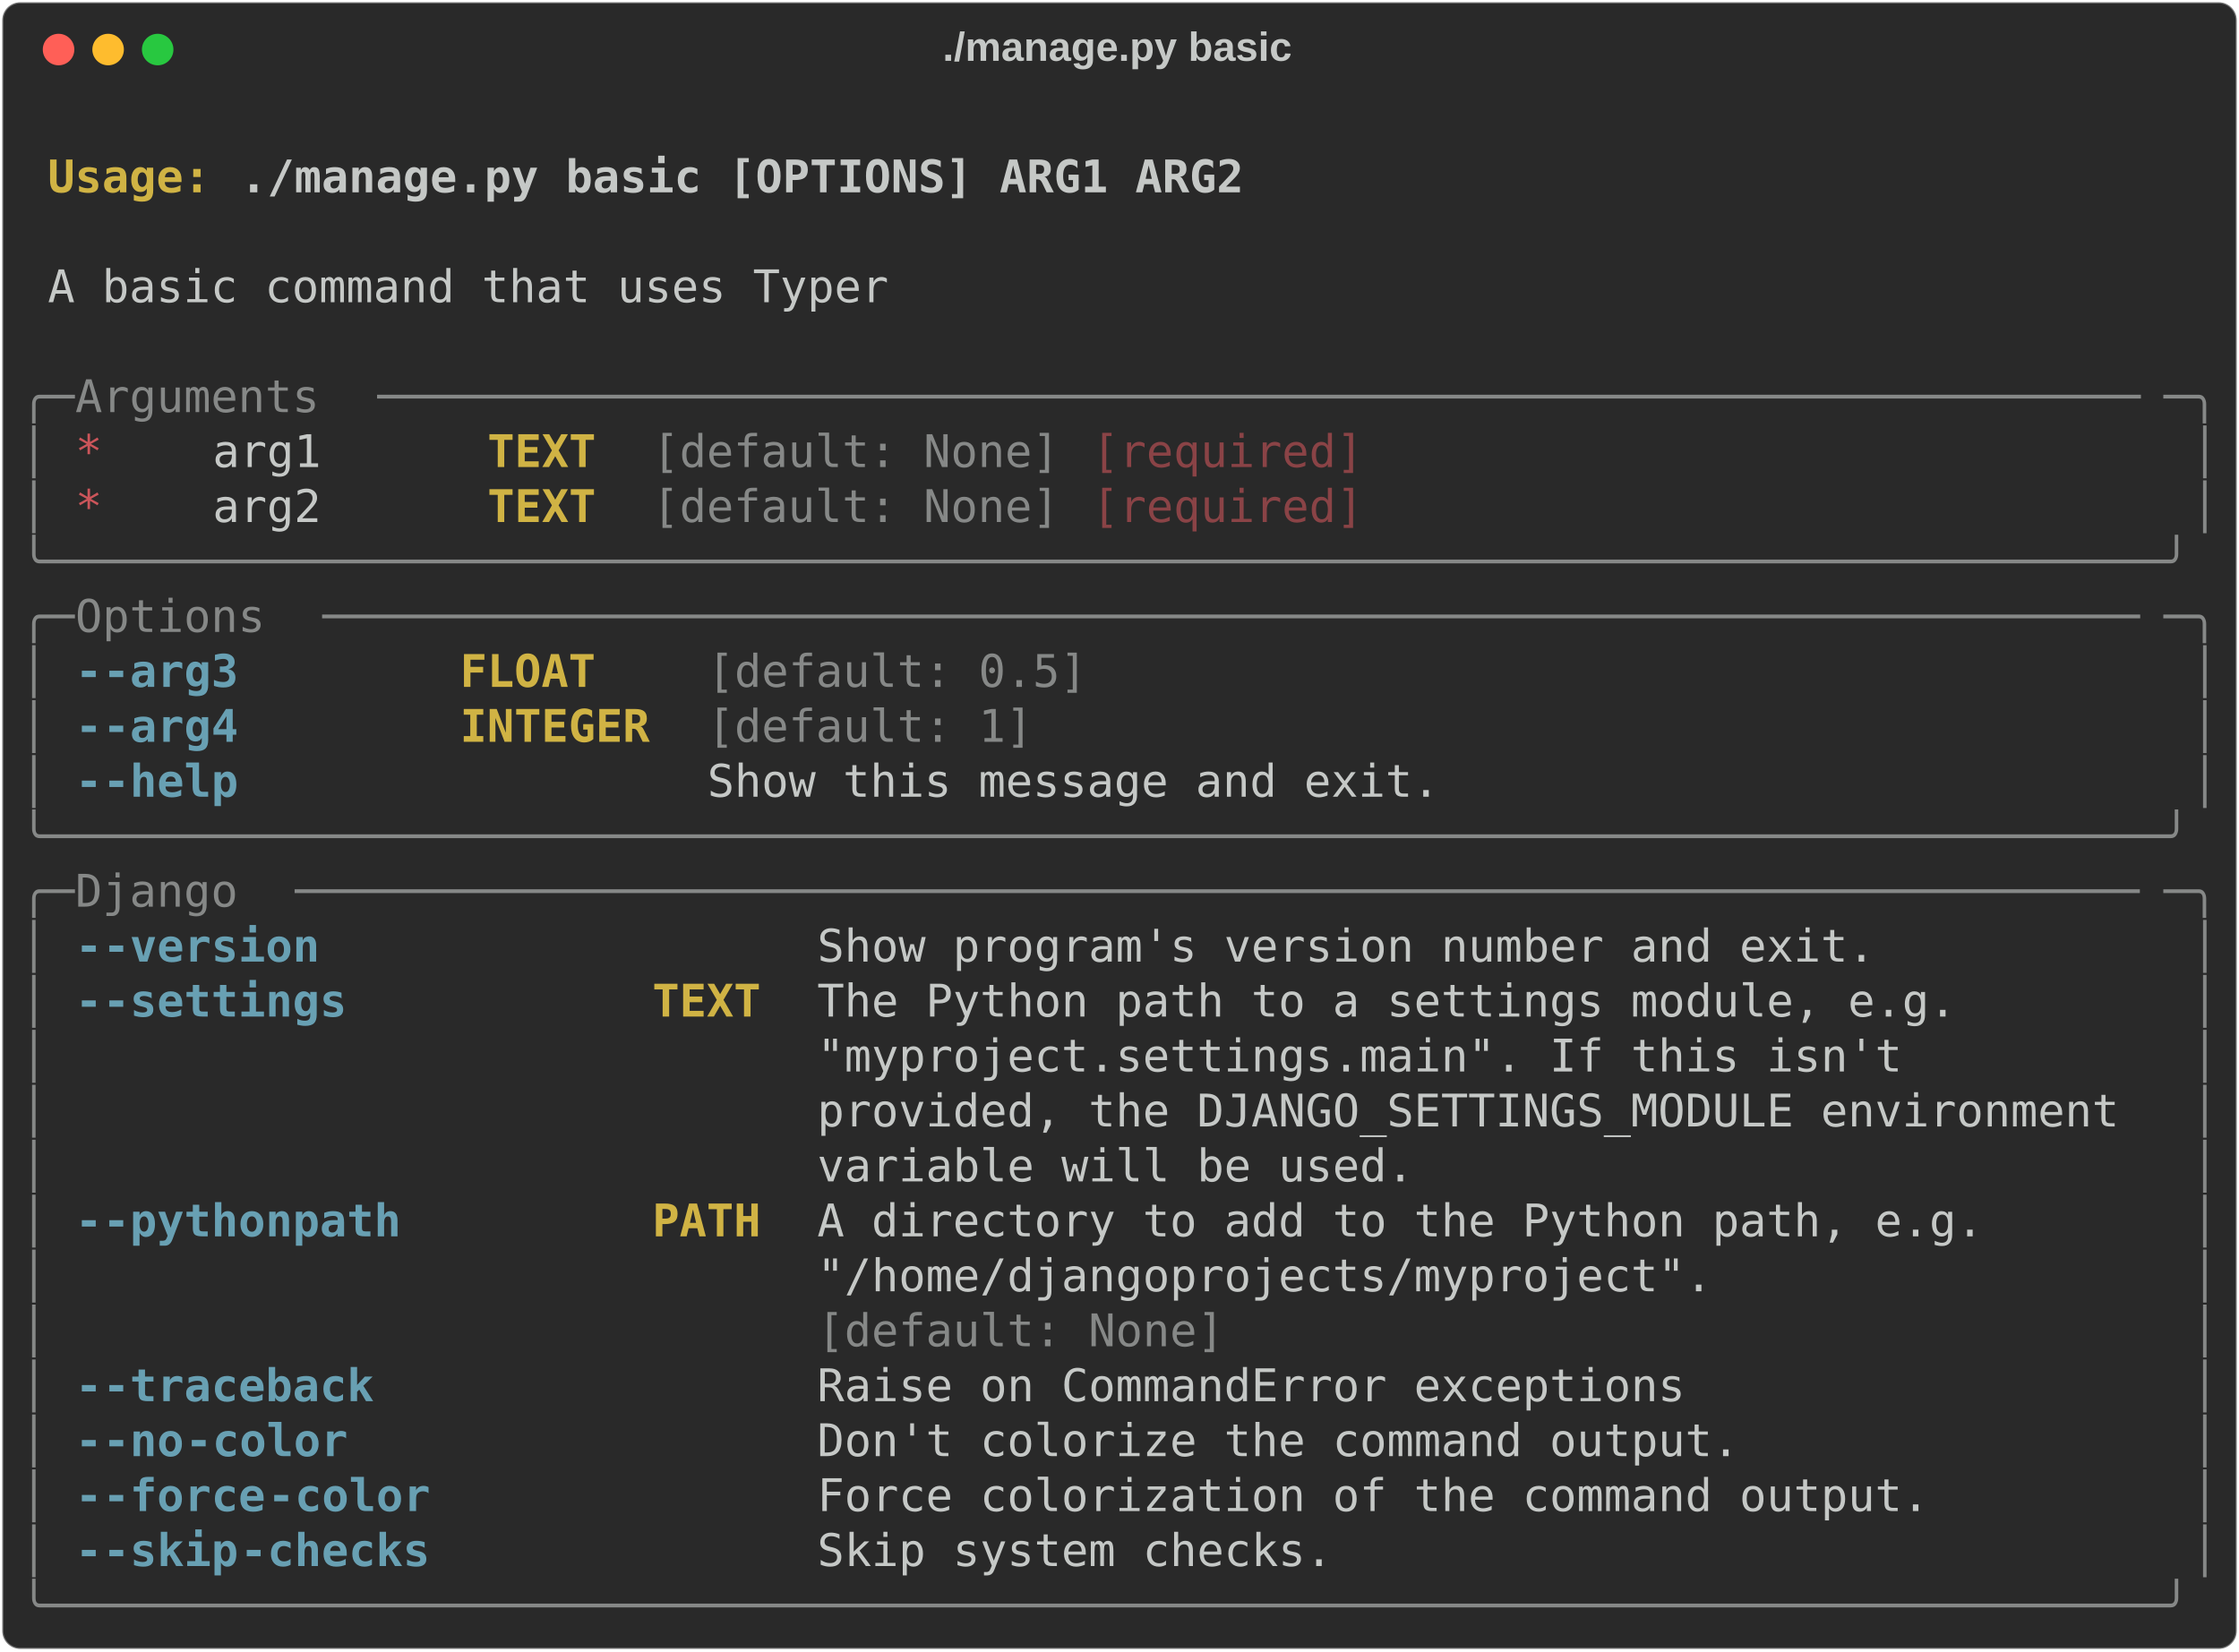
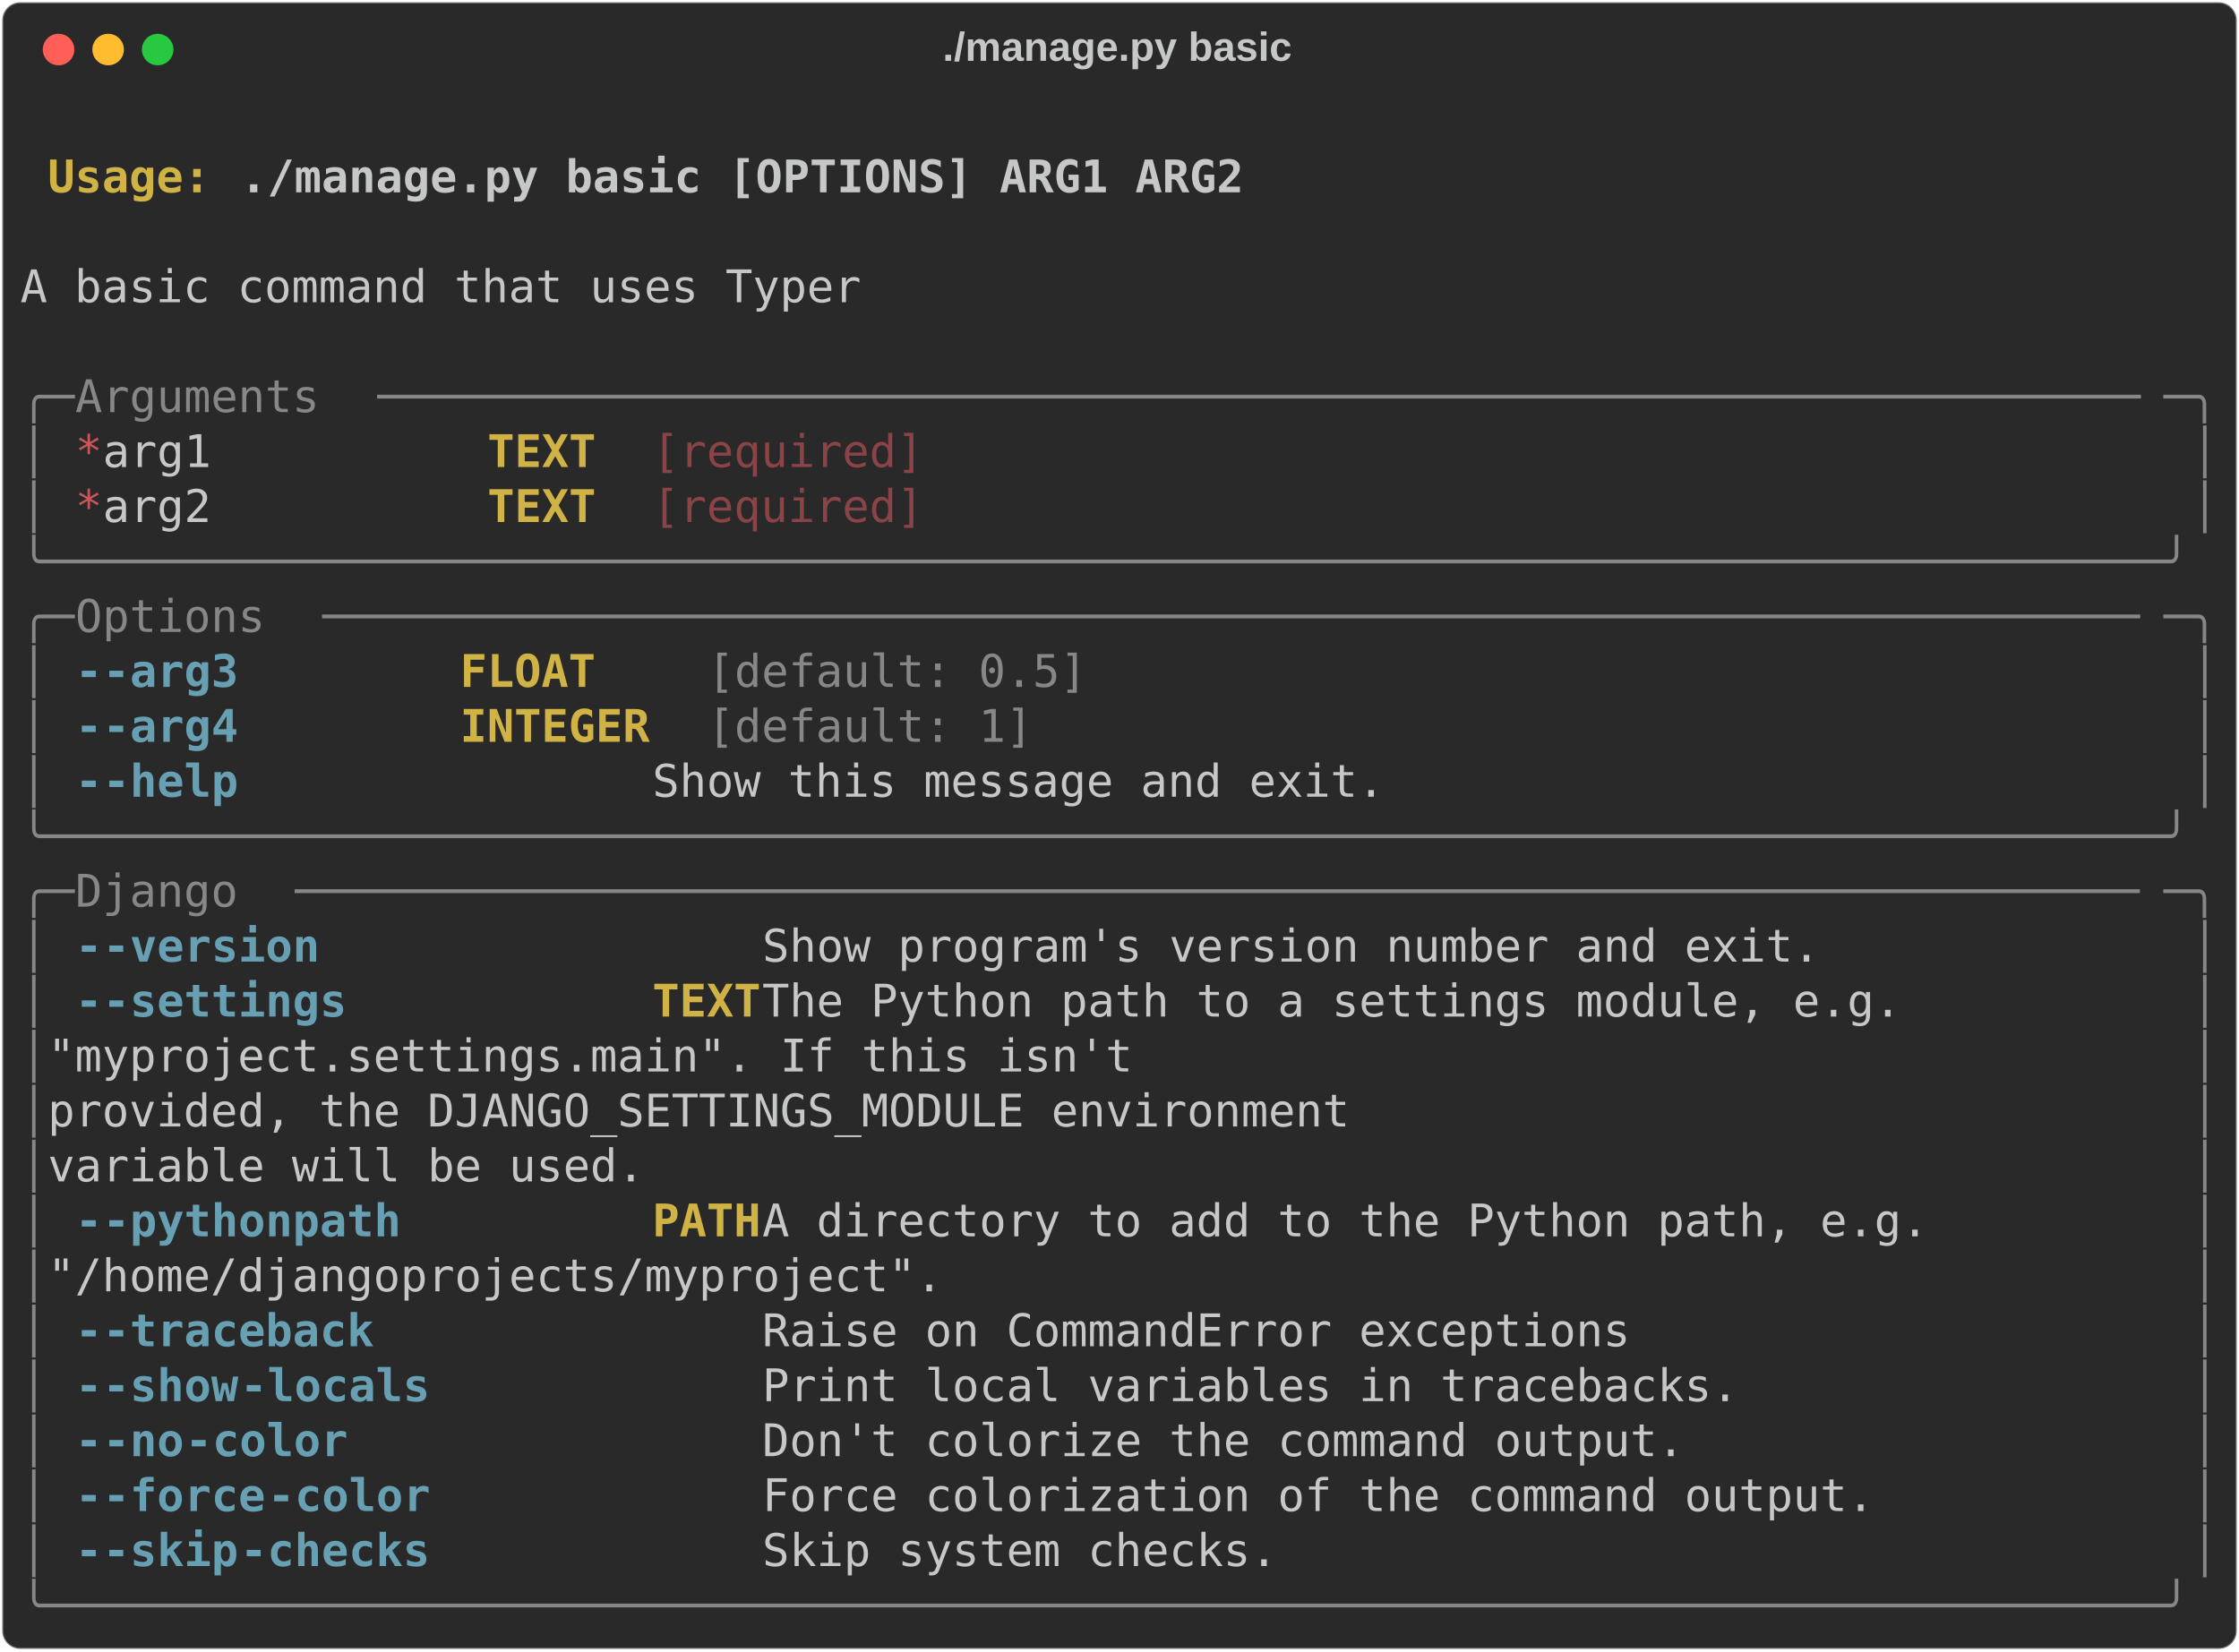
<svg xmlns="http://www.w3.org/2000/svg" class="rich-terminal" viewBox="0 0 994 733.2">
  <style>

    @font-face {
        font-family: "Fira Code";
        src: local("FiraCode-Regular"),
                url("https://cdnjs.cloudflare.com/ajax/libs/firacode/6.2.0/woff2/FiraCode-Regular.woff2") format("woff2"),
                url("https://cdnjs.cloudflare.com/ajax/libs/firacode/6.2.0/woff/FiraCode-Regular.woff") format("woff");
        font-style: normal;
        font-weight: 400;
    }
    @font-face {
        font-family: "Fira Code";
        src: local("FiraCode-Bold"),
                url("https://cdnjs.cloudflare.com/ajax/libs/firacode/6.2.0/woff2/FiraCode-Bold.woff2") format("woff2"),
                url("https://cdnjs.cloudflare.com/ajax/libs/firacode/6.2.0/woff/FiraCode-Bold.woff") format("woff");
        font-style: bold;
        font-weight: 700;
    }

-     .terminal-3650248895-matrix {
+     .terminal-1989452875-matrix {
        font-family: Fira Code, monospace;
        font-size: 20px;
        line-height: 24.4px;
        font-variant-east-asian: full-width;
    }

-     .terminal-3650248895-title {
+     .terminal-1989452875-title {
        font-size: 18px;
        font-weight: bold;
        font-family: arial;
    }

-     .terminal-3650248895-r1 { fill: #c5c8c6;font-weight: bold }
- .terminal-3650248895-r2 { fill: #c5c8c6 }
- .terminal-3650248895-r3 { fill: #d0b344;font-weight: bold }
- .terminal-3650248895-r4 { fill: #868887 }
- .terminal-3650248895-r5 { fill: #cc555a }
- .terminal-3650248895-r6 { fill: #8a4346 }
- .terminal-3650248895-r7 { fill: #68a0b3;font-weight: bold }
+     .terminal-1989452875-r1 { fill: #c5c8c6;font-weight: bold }
+ .terminal-1989452875-r2 { fill: #c5c8c6 }
+ .terminal-1989452875-r3 { fill: #d0b344;font-weight: bold }
+ .terminal-1989452875-r4 { fill: #868887 }
+ .terminal-1989452875-r5 { fill: #cc555a }
+ .terminal-1989452875-r6 { fill: #8a4346 }
+ .terminal-1989452875-r7 { fill: #68a0b3;font-weight: bold }
    </style>
  <defs>
-     <clipPath id="terminal-3650248895-clip-terminal">
+     <clipPath id="terminal-1989452875-clip-terminal">
      <rect x="0" y="0" width="975.0" height="682.2" />
    </clipPath>
-     <clipPath id="terminal-3650248895-line-0">
+     <clipPath id="terminal-1989452875-line-0">
      <rect x="0" y="1.5" width="976" height="24.65" />
    </clipPath>
-     <clipPath id="terminal-3650248895-line-1">
+     <clipPath id="terminal-1989452875-line-1">
      <rect x="0" y="25.9" width="976" height="24.65" />
    </clipPath>
-     <clipPath id="terminal-3650248895-line-2">
+     <clipPath id="terminal-1989452875-line-2">
      <rect x="0" y="50.3" width="976" height="24.65" />
    </clipPath>
-     <clipPath id="terminal-3650248895-line-3">
+     <clipPath id="terminal-1989452875-line-3">
      <rect x="0" y="74.7" width="976" height="24.65" />
    </clipPath>
-     <clipPath id="terminal-3650248895-line-4">
+     <clipPath id="terminal-1989452875-line-4">
      <rect x="0" y="99.1" width="976" height="24.65" />
    </clipPath>
-     <clipPath id="terminal-3650248895-line-5">
+     <clipPath id="terminal-1989452875-line-5">
      <rect x="0" y="123.5" width="976" height="24.65" />
    </clipPath>
-     <clipPath id="terminal-3650248895-line-6">
+     <clipPath id="terminal-1989452875-line-6">
      <rect x="0" y="147.9" width="976" height="24.65" />
    </clipPath>
-     <clipPath id="terminal-3650248895-line-7">
+     <clipPath id="terminal-1989452875-line-7">
      <rect x="0" y="172.3" width="976" height="24.65" />
    </clipPath>
-     <clipPath id="terminal-3650248895-line-8">
+     <clipPath id="terminal-1989452875-line-8">
      <rect x="0" y="196.7" width="976" height="24.65" />
    </clipPath>
-     <clipPath id="terminal-3650248895-line-9">
+     <clipPath id="terminal-1989452875-line-9">
      <rect x="0" y="221.1" width="976" height="24.65" />
    </clipPath>
-     <clipPath id="terminal-3650248895-line-10">
+     <clipPath id="terminal-1989452875-line-10">
      <rect x="0" y="245.5" width="976" height="24.65" />
    </clipPath>
-     <clipPath id="terminal-3650248895-line-11">
+     <clipPath id="terminal-1989452875-line-11">
      <rect x="0" y="269.9" width="976" height="24.65" />
    </clipPath>
-     <clipPath id="terminal-3650248895-line-12">
+     <clipPath id="terminal-1989452875-line-12">
      <rect x="0" y="294.3" width="976" height="24.65" />
    </clipPath>
-     <clipPath id="terminal-3650248895-line-13">
+     <clipPath id="terminal-1989452875-line-13">
      <rect x="0" y="318.7" width="976" height="24.65" />
    </clipPath>
-     <clipPath id="terminal-3650248895-line-14">
+     <clipPath id="terminal-1989452875-line-14">
      <rect x="0" y="343.1" width="976" height="24.65" />
    </clipPath>
-     <clipPath id="terminal-3650248895-line-15">
+     <clipPath id="terminal-1989452875-line-15">
      <rect x="0" y="367.5" width="976" height="24.65" />
    </clipPath>
-     <clipPath id="terminal-3650248895-line-16">
+     <clipPath id="terminal-1989452875-line-16">
      <rect x="0" y="391.9" width="976" height="24.65" />
    </clipPath>
-     <clipPath id="terminal-3650248895-line-17">
+     <clipPath id="terminal-1989452875-line-17">
      <rect x="0" y="416.3" width="976" height="24.65" />
    </clipPath>
-     <clipPath id="terminal-3650248895-line-18">
+     <clipPath id="terminal-1989452875-line-18">
      <rect x="0" y="440.7" width="976" height="24.65" />
    </clipPath>
-     <clipPath id="terminal-3650248895-line-19">
+     <clipPath id="terminal-1989452875-line-19">
      <rect x="0" y="465.1" width="976" height="24.65" />
    </clipPath>
-     <clipPath id="terminal-3650248895-line-20">
+     <clipPath id="terminal-1989452875-line-20">
      <rect x="0" y="489.5" width="976" height="24.65" />
    </clipPath>
-     <clipPath id="terminal-3650248895-line-21">
+     <clipPath id="terminal-1989452875-line-21">
      <rect x="0" y="513.9" width="976" height="24.65" />
    </clipPath>
-     <clipPath id="terminal-3650248895-line-22">
+     <clipPath id="terminal-1989452875-line-22">
      <rect x="0" y="538.3" width="976" height="24.65" />
    </clipPath>
-     <clipPath id="terminal-3650248895-line-23">
+     <clipPath id="terminal-1989452875-line-23">
      <rect x="0" y="562.7" width="976" height="24.65" />
    </clipPath>
-     <clipPath id="terminal-3650248895-line-24">
+     <clipPath id="terminal-1989452875-line-24">
      <rect x="0" y="587.1" width="976" height="24.65" />
    </clipPath>
-     <clipPath id="terminal-3650248895-line-25">
+     <clipPath id="terminal-1989452875-line-25">
      <rect x="0" y="611.5" width="976" height="24.65" />
    </clipPath>
-     <clipPath id="terminal-3650248895-line-26">
+     <clipPath id="terminal-1989452875-line-26">
      <rect x="0" y="635.9" width="976" height="24.65" />
    </clipPath>
  </defs>
  <rect fill="#292929" stroke="rgba(255,255,255,0.35)" stroke-width="1" x="1" y="1" width="992" height="731.2" rx="8" />
-   <text class="terminal-3650248895-title" fill="#c5c8c6" text-anchor="middle" x="496" y="27">./manage.py basic</text>
+   <text class="terminal-1989452875-title" fill="#c5c8c6" text-anchor="middle" x="496" y="27">./manage.py basic</text>
  <g transform="translate(26,22)">
    <circle cx="0" cy="0" r="7" fill="#ff5f57" />
    <circle cx="22" cy="0" r="7" fill="#febc2e" />
    <circle cx="44" cy="0" r="7" fill="#28c840" />
  </g>
-   <g transform="translate(9, 41)" clip-path="url(#terminal-3650248895-clip-terminal)">
-     <g class="terminal-3650248895-matrix">
-       <text class="terminal-3650248895-r2" x="976" y="20" textLength="12.2" clip-path="url(#terminal-3650248895-line-0)">
- </text>
-       <text class="terminal-3650248895-r3" x="12.2" y="44.4" textLength="85.4" clip-path="url(#terminal-3650248895-line-1)">Usage: </text>
-       <text class="terminal-3650248895-r1" x="97.6" y="44.4" textLength="451.4" clip-path="url(#terminal-3650248895-line-1)">./manage.py basic [OPTIONS] ARG1 ARG2</text>
-       <text class="terminal-3650248895-r2" x="976" y="44.4" textLength="12.2" clip-path="url(#terminal-3650248895-line-1)">
- </text>
-       <text class="terminal-3650248895-r2" x="976" y="68.8" textLength="12.2" clip-path="url(#terminal-3650248895-line-2)">
- </text>
-       <text class="terminal-3650248895-r2" x="12.2" y="93.2" textLength="378.2" clip-path="url(#terminal-3650248895-line-3)">A basic command that uses Typer</text>
-       <text class="terminal-3650248895-r2" x="976" y="93.2" textLength="12.2" clip-path="url(#terminal-3650248895-line-3)">
- </text>
-       <text class="terminal-3650248895-r2" x="976" y="117.6" textLength="12.2" clip-path="url(#terminal-3650248895-line-4)">
- </text>
-       <text class="terminal-3650248895-r4" x="0" y="142" textLength="24.4" clip-path="url(#terminal-3650248895-line-5)">╭─</text>
-       <text class="terminal-3650248895-r4" x="24.4" y="142" textLength="134.2" clip-path="url(#terminal-3650248895-line-5)"> Arguments </text>
-       <text class="terminal-3650248895-r4" x="158.6" y="142" textLength="793" clip-path="url(#terminal-3650248895-line-5)">─────────────────────────────────────────────────────────────────</text>
-       <text class="terminal-3650248895-r4" x="951.6" y="142" textLength="24.4" clip-path="url(#terminal-3650248895-line-5)">─╮</text>
-       <text class="terminal-3650248895-r2" x="976" y="142" textLength="12.2" clip-path="url(#terminal-3650248895-line-5)">
- </text>
-       <text class="terminal-3650248895-r4" x="0" y="166.4" textLength="12.2" clip-path="url(#terminal-3650248895-line-6)">│</text>
-       <text class="terminal-3650248895-r5" x="24.4" y="166.4" textLength="12.2" clip-path="url(#terminal-3650248895-line-6)">*</text>
-       <text class="terminal-3650248895-r2" x="85.4" y="166.4" textLength="48.8" clip-path="url(#terminal-3650248895-line-6)">arg1</text>
-       <text class="terminal-3650248895-r3" x="207.4" y="166.4" textLength="48.8" clip-path="url(#terminal-3650248895-line-6)">TEXT</text>
-       <text class="terminal-3650248895-r4" x="280.6" y="166.4" textLength="183" clip-path="url(#terminal-3650248895-line-6)">[default: None]</text>
-       <text class="terminal-3650248895-r6" x="475.8" y="166.4" textLength="122" clip-path="url(#terminal-3650248895-line-6)">[required]</text>
-       <text class="terminal-3650248895-r4" x="963.8" y="166.4" textLength="12.2" clip-path="url(#terminal-3650248895-line-6)">│</text>
-       <text class="terminal-3650248895-r2" x="976" y="166.4" textLength="12.2" clip-path="url(#terminal-3650248895-line-6)">
- </text>
-       <text class="terminal-3650248895-r4" x="0" y="190.8" textLength="12.2" clip-path="url(#terminal-3650248895-line-7)">│</text>
-       <text class="terminal-3650248895-r5" x="24.4" y="190.8" textLength="12.2" clip-path="url(#terminal-3650248895-line-7)">*</text>
-       <text class="terminal-3650248895-r2" x="85.4" y="190.8" textLength="48.8" clip-path="url(#terminal-3650248895-line-7)">arg2</text>
-       <text class="terminal-3650248895-r3" x="207.4" y="190.8" textLength="48.8" clip-path="url(#terminal-3650248895-line-7)">TEXT</text>
-       <text class="terminal-3650248895-r4" x="280.6" y="190.8" textLength="183" clip-path="url(#terminal-3650248895-line-7)">[default: None]</text>
-       <text class="terminal-3650248895-r6" x="475.8" y="190.8" textLength="122" clip-path="url(#terminal-3650248895-line-7)">[required]</text>
-       <text class="terminal-3650248895-r4" x="963.8" y="190.8" textLength="12.2" clip-path="url(#terminal-3650248895-line-7)">│</text>
-       <text class="terminal-3650248895-r2" x="976" y="190.8" textLength="12.2" clip-path="url(#terminal-3650248895-line-7)">
- </text>
-       <text class="terminal-3650248895-r4" x="0" y="215.2" textLength="976" clip-path="url(#terminal-3650248895-line-8)">╰──────────────────────────────────────────────────────────────────────────────╯</text>
-       <text class="terminal-3650248895-r2" x="976" y="215.2" textLength="12.2" clip-path="url(#terminal-3650248895-line-8)">
- </text>
-       <text class="terminal-3650248895-r4" x="0" y="239.6" textLength="24.4" clip-path="url(#terminal-3650248895-line-9)">╭─</text>
-       <text class="terminal-3650248895-r4" x="24.4" y="239.6" textLength="109.8" clip-path="url(#terminal-3650248895-line-9)"> Options </text>
-       <text class="terminal-3650248895-r4" x="134.2" y="239.6" textLength="817.4" clip-path="url(#terminal-3650248895-line-9)">───────────────────────────────────────────────────────────────────</text>
-       <text class="terminal-3650248895-r4" x="951.6" y="239.6" textLength="24.4" clip-path="url(#terminal-3650248895-line-9)">─╮</text>
-       <text class="terminal-3650248895-r2" x="976" y="239.6" textLength="12.2" clip-path="url(#terminal-3650248895-line-9)">
- </text>
-       <text class="terminal-3650248895-r4" x="0" y="264" textLength="12.2" clip-path="url(#terminal-3650248895-line-10)">│</text>
-       <text class="terminal-3650248895-r7" x="24.4" y="264" textLength="12.2" clip-path="url(#terminal-3650248895-line-10)">-</text>
-       <text class="terminal-3650248895-r7" x="36.6" y="264" textLength="61" clip-path="url(#terminal-3650248895-line-10)">-arg3</text>
-       <text class="terminal-3650248895-r3" x="195.2" y="264" textLength="85.4" clip-path="url(#terminal-3650248895-line-10)">FLOAT  </text>
-       <text class="terminal-3650248895-r4" x="305" y="264" textLength="170.8" clip-path="url(#terminal-3650248895-line-10)">[default: 0.5]</text>
-       <text class="terminal-3650248895-r4" x="963.8" y="264" textLength="12.2" clip-path="url(#terminal-3650248895-line-10)">│</text>
-       <text class="terminal-3650248895-r2" x="976" y="264" textLength="12.2" clip-path="url(#terminal-3650248895-line-10)">
- </text>
-       <text class="terminal-3650248895-r4" x="0" y="288.4" textLength="12.2" clip-path="url(#terminal-3650248895-line-11)">│</text>
-       <text class="terminal-3650248895-r7" x="24.4" y="288.4" textLength="12.2" clip-path="url(#terminal-3650248895-line-11)">-</text>
-       <text class="terminal-3650248895-r7" x="36.6" y="288.4" textLength="61" clip-path="url(#terminal-3650248895-line-11)">-arg4</text>
-       <text class="terminal-3650248895-r3" x="195.2" y="288.4" textLength="85.4" clip-path="url(#terminal-3650248895-line-11)">INTEGER</text>
-       <text class="terminal-3650248895-r4" x="305" y="288.4" textLength="146.4" clip-path="url(#terminal-3650248895-line-11)">[default: 1]</text>
-       <text class="terminal-3650248895-r4" x="963.8" y="288.4" textLength="12.2" clip-path="url(#terminal-3650248895-line-11)">│</text>
-       <text class="terminal-3650248895-r2" x="976" y="288.4" textLength="12.2" clip-path="url(#terminal-3650248895-line-11)">
- </text>
-       <text class="terminal-3650248895-r4" x="0" y="312.8" textLength="12.2" clip-path="url(#terminal-3650248895-line-12)">│</text>
-       <text class="terminal-3650248895-r7" x="24.4" y="312.8" textLength="12.2" clip-path="url(#terminal-3650248895-line-12)">-</text>
-       <text class="terminal-3650248895-r7" x="36.6" y="312.8" textLength="61" clip-path="url(#terminal-3650248895-line-12)">-help</text>
-       <text class="terminal-3650248895-r2" x="305" y="312.8" textLength="329.4" clip-path="url(#terminal-3650248895-line-12)">Show this message and exit.</text>
-       <text class="terminal-3650248895-r4" x="963.8" y="312.8" textLength="12.2" clip-path="url(#terminal-3650248895-line-12)">│</text>
-       <text class="terminal-3650248895-r2" x="976" y="312.8" textLength="12.2" clip-path="url(#terminal-3650248895-line-12)">
- </text>
-       <text class="terminal-3650248895-r4" x="0" y="337.2" textLength="976" clip-path="url(#terminal-3650248895-line-13)">╰──────────────────────────────────────────────────────────────────────────────╯</text>
-       <text class="terminal-3650248895-r2" x="976" y="337.2" textLength="12.2" clip-path="url(#terminal-3650248895-line-13)">
- </text>
-       <text class="terminal-3650248895-r4" x="0" y="361.6" textLength="24.4" clip-path="url(#terminal-3650248895-line-14)">╭─</text>
-       <text class="terminal-3650248895-r4" x="24.4" y="361.6" textLength="97.6" clip-path="url(#terminal-3650248895-line-14)"> Django </text>
-       <text class="terminal-3650248895-r4" x="122" y="361.6" textLength="829.6" clip-path="url(#terminal-3650248895-line-14)">────────────────────────────────────────────────────────────────────</text>
-       <text class="terminal-3650248895-r4" x="951.6" y="361.6" textLength="24.4" clip-path="url(#terminal-3650248895-line-14)">─╮</text>
-       <text class="terminal-3650248895-r2" x="976" y="361.6" textLength="12.2" clip-path="url(#terminal-3650248895-line-14)">
- </text>
-       <text class="terminal-3650248895-r4" x="0" y="386" textLength="12.2" clip-path="url(#terminal-3650248895-line-15)">│</text>
-       <text class="terminal-3650248895-r7" x="24.4" y="386" textLength="12.2" clip-path="url(#terminal-3650248895-line-15)">-</text>
-       <text class="terminal-3650248895-r7" x="36.6" y="386" textLength="97.6" clip-path="url(#terminal-3650248895-line-15)">-version</text>
-       <text class="terminal-3650248895-r2" x="353.8" y="386" textLength="475.8" clip-path="url(#terminal-3650248895-line-15)">Show program's version number and exit.</text>
-       <text class="terminal-3650248895-r4" x="963.8" y="386" textLength="12.2" clip-path="url(#terminal-3650248895-line-15)">│</text>
-       <text class="terminal-3650248895-r2" x="976" y="386" textLength="12.2" clip-path="url(#terminal-3650248895-line-15)">
- </text>
-       <text class="terminal-3650248895-r4" x="0" y="410.4" textLength="12.2" clip-path="url(#terminal-3650248895-line-16)">│</text>
-       <text class="terminal-3650248895-r7" x="24.4" y="410.4" textLength="12.2" clip-path="url(#terminal-3650248895-line-16)">-</text>
-       <text class="terminal-3650248895-r7" x="36.6" y="410.4" textLength="109.8" clip-path="url(#terminal-3650248895-line-16)">-settings</text>
-       <text class="terminal-3650248895-r3" x="280.6" y="410.4" textLength="48.8" clip-path="url(#terminal-3650248895-line-16)">TEXT</text>
-       <text class="terminal-3650248895-r2" x="353.8" y="410.4" textLength="597.8" clip-path="url(#terminal-3650248895-line-16)">The Python path to a settings module, e.g.       </text>
-       <text class="terminal-3650248895-r4" x="963.8" y="410.4" textLength="12.2" clip-path="url(#terminal-3650248895-line-16)">│</text>
-       <text class="terminal-3650248895-r2" x="976" y="410.4" textLength="12.2" clip-path="url(#terminal-3650248895-line-16)">
- </text>
-       <text class="terminal-3650248895-r4" x="0" y="434.8" textLength="12.2" clip-path="url(#terminal-3650248895-line-17)">│</text>
-       <text class="terminal-3650248895-r2" x="353.8" y="434.8" textLength="597.8" clip-path="url(#terminal-3650248895-line-17)">"myproject.settings.main". If this isn't         </text>
-       <text class="terminal-3650248895-r4" x="963.8" y="434.8" textLength="12.2" clip-path="url(#terminal-3650248895-line-17)">│</text>
-       <text class="terminal-3650248895-r2" x="976" y="434.8" textLength="12.2" clip-path="url(#terminal-3650248895-line-17)">
- </text>
-       <text class="terminal-3650248895-r4" x="0" y="459.2" textLength="12.2" clip-path="url(#terminal-3650248895-line-18)">│</text>
-       <text class="terminal-3650248895-r2" x="353.8" y="459.2" textLength="597.8" clip-path="url(#terminal-3650248895-line-18)">provided, the DJANGO_SETTINGS_MODULE environment </text>
-       <text class="terminal-3650248895-r4" x="963.8" y="459.2" textLength="12.2" clip-path="url(#terminal-3650248895-line-18)">│</text>
-       <text class="terminal-3650248895-r2" x="976" y="459.2" textLength="12.2" clip-path="url(#terminal-3650248895-line-18)">
- </text>
-       <text class="terminal-3650248895-r4" x="0" y="483.6" textLength="12.2" clip-path="url(#terminal-3650248895-line-19)">│</text>
-       <text class="terminal-3650248895-r2" x="353.8" y="483.6" textLength="597.8" clip-path="url(#terminal-3650248895-line-19)">variable will be used.                           </text>
-       <text class="terminal-3650248895-r4" x="963.8" y="483.6" textLength="12.2" clip-path="url(#terminal-3650248895-line-19)">│</text>
-       <text class="terminal-3650248895-r2" x="976" y="483.6" textLength="12.2" clip-path="url(#terminal-3650248895-line-19)">
- </text>
-       <text class="terminal-3650248895-r4" x="0" y="508" textLength="12.2" clip-path="url(#terminal-3650248895-line-20)">│</text>
-       <text class="terminal-3650248895-r7" x="24.4" y="508" textLength="12.2" clip-path="url(#terminal-3650248895-line-20)">-</text>
-       <text class="terminal-3650248895-r7" x="36.6" y="508" textLength="134.2" clip-path="url(#terminal-3650248895-line-20)">-pythonpath</text>
-       <text class="terminal-3650248895-r3" x="280.6" y="508" textLength="48.8" clip-path="url(#terminal-3650248895-line-20)">PATH</text>
-       <text class="terminal-3650248895-r2" x="353.8" y="508" textLength="597.8" clip-path="url(#terminal-3650248895-line-20)">A directory to add to the Python path, e.g.      </text>
-       <text class="terminal-3650248895-r4" x="963.8" y="508" textLength="12.2" clip-path="url(#terminal-3650248895-line-20)">│</text>
-       <text class="terminal-3650248895-r2" x="976" y="508" textLength="12.2" clip-path="url(#terminal-3650248895-line-20)">
- </text>
-       <text class="terminal-3650248895-r4" x="0" y="532.4" textLength="12.2" clip-path="url(#terminal-3650248895-line-21)">│</text>
-       <text class="terminal-3650248895-r2" x="353.8" y="532.4" textLength="597.8" clip-path="url(#terminal-3650248895-line-21)">"/home/djangoprojects/myproject".                </text>
-       <text class="terminal-3650248895-r4" x="963.8" y="532.4" textLength="12.2" clip-path="url(#terminal-3650248895-line-21)">│</text>
-       <text class="terminal-3650248895-r2" x="976" y="532.4" textLength="12.2" clip-path="url(#terminal-3650248895-line-21)">
- </text>
-       <text class="terminal-3650248895-r4" x="0" y="556.8" textLength="12.2" clip-path="url(#terminal-3650248895-line-22)">│</text>
-       <text class="terminal-3650248895-r4" x="353.8" y="556.8" textLength="597.8" clip-path="url(#terminal-3650248895-line-22)">[default: None]                                  </text>
-       <text class="terminal-3650248895-r4" x="963.8" y="556.8" textLength="12.2" clip-path="url(#terminal-3650248895-line-22)">│</text>
-       <text class="terminal-3650248895-r2" x="976" y="556.8" textLength="12.2" clip-path="url(#terminal-3650248895-line-22)">
- </text>
-       <text class="terminal-3650248895-r4" x="0" y="581.2" textLength="12.2" clip-path="url(#terminal-3650248895-line-23)">│</text>
-       <text class="terminal-3650248895-r7" x="24.4" y="581.2" textLength="12.2" clip-path="url(#terminal-3650248895-line-23)">-</text>
-       <text class="terminal-3650248895-r7" x="36.6" y="581.2" textLength="122" clip-path="url(#terminal-3650248895-line-23)">-traceback</text>
-       <text class="terminal-3650248895-r2" x="353.8" y="581.2" textLength="390.4" clip-path="url(#terminal-3650248895-line-23)">Raise on CommandError exceptions</text>
-       <text class="terminal-3650248895-r4" x="963.8" y="581.2" textLength="12.2" clip-path="url(#terminal-3650248895-line-23)">│</text>
-       <text class="terminal-3650248895-r2" x="976" y="581.2" textLength="12.2" clip-path="url(#terminal-3650248895-line-23)">
- </text>
-       <text class="terminal-3650248895-r4" x="0" y="605.6" textLength="12.2" clip-path="url(#terminal-3650248895-line-24)">│</text>
-       <text class="terminal-3650248895-r7" x="24.4" y="605.6" textLength="12.2" clip-path="url(#terminal-3650248895-line-24)">-</text>
-       <text class="terminal-3650248895-r7" x="36.6" y="605.6" textLength="36.6" clip-path="url(#terminal-3650248895-line-24)">-no</text>
-       <text class="terminal-3650248895-r7" x="73.2" y="605.6" textLength="73.2" clip-path="url(#terminal-3650248895-line-24)">-color</text>
-       <text class="terminal-3650248895-r2" x="353.8" y="605.6" textLength="414.8" clip-path="url(#terminal-3650248895-line-24)">Don't colorize the command output.</text>
-       <text class="terminal-3650248895-r4" x="963.8" y="605.6" textLength="12.2" clip-path="url(#terminal-3650248895-line-24)">│</text>
-       <text class="terminal-3650248895-r2" x="976" y="605.6" textLength="12.2" clip-path="url(#terminal-3650248895-line-24)">
- </text>
-       <text class="terminal-3650248895-r4" x="0" y="630" textLength="12.2" clip-path="url(#terminal-3650248895-line-25)">│</text>
-       <text class="terminal-3650248895-r7" x="24.4" y="630" textLength="12.2" clip-path="url(#terminal-3650248895-line-25)">-</text>
-       <text class="terminal-3650248895-r7" x="36.6" y="630" textLength="73.2" clip-path="url(#terminal-3650248895-line-25)">-force</text>
-       <text class="terminal-3650248895-r7" x="109.8" y="630" textLength="73.2" clip-path="url(#terminal-3650248895-line-25)">-color</text>
-       <text class="terminal-3650248895-r2" x="353.8" y="630" textLength="500.2" clip-path="url(#terminal-3650248895-line-25)">Force colorization of the command output.</text>
-       <text class="terminal-3650248895-r4" x="963.8" y="630" textLength="12.2" clip-path="url(#terminal-3650248895-line-25)">│</text>
-       <text class="terminal-3650248895-r2" x="976" y="630" textLength="12.2" clip-path="url(#terminal-3650248895-line-25)">
- </text>
-       <text class="terminal-3650248895-r4" x="0" y="654.4" textLength="12.2" clip-path="url(#terminal-3650248895-line-26)">│</text>
-       <text class="terminal-3650248895-r7" x="24.4" y="654.4" textLength="12.2" clip-path="url(#terminal-3650248895-line-26)">-</text>
-       <text class="terminal-3650248895-r7" x="36.6" y="654.4" textLength="61" clip-path="url(#terminal-3650248895-line-26)">-skip</text>
-       <text class="terminal-3650248895-r7" x="97.6" y="654.4" textLength="85.4" clip-path="url(#terminal-3650248895-line-26)">-checks</text>
-       <text class="terminal-3650248895-r2" x="353.8" y="654.4" textLength="231.8" clip-path="url(#terminal-3650248895-line-26)">Skip system checks.</text>
-       <text class="terminal-3650248895-r4" x="963.8" y="654.4" textLength="12.2" clip-path="url(#terminal-3650248895-line-26)">│</text>
-       <text class="terminal-3650248895-r2" x="976" y="654.4" textLength="12.2" clip-path="url(#terminal-3650248895-line-26)">
- </text>
-       <text class="terminal-3650248895-r4" x="0" y="678.8" textLength="976" clip-path="url(#terminal-3650248895-line-27)">╰──────────────────────────────────────────────────────────────────────────────╯</text>
-       <text class="terminal-3650248895-r2" x="976" y="678.8" textLength="12.2" clip-path="url(#terminal-3650248895-line-27)">
+   <g transform="translate(9, 41)" clip-path="url(#terminal-1989452875-clip-terminal)">
+     <g class="terminal-1989452875-matrix">
+       <text class="terminal-1989452875-r2" x="976" y="20" textLength="12.2" clip-path="url(#terminal-1989452875-line-0)">
+ </text>
+       <text class="terminal-1989452875-r3" x="12.2" y="44.4" textLength="85.4" clip-path="url(#terminal-1989452875-line-1)">Usage: </text>
+       <text class="terminal-1989452875-r1" x="97.6" y="44.4" textLength="451.4" clip-path="url(#terminal-1989452875-line-1)">./manage.py basic [OPTIONS] ARG1 ARG2</text>
+       <text class="terminal-1989452875-r2" x="976" y="44.4" textLength="12.2" clip-path="url(#terminal-1989452875-line-1)">
+ </text>
+       <text class="terminal-1989452875-r2" x="976" y="68.8" textLength="12.2" clip-path="url(#terminal-1989452875-line-2)">
+ </text>
+       <text class="terminal-1989452875-r2" x="0" y="93.2" textLength="976" clip-path="url(#terminal-1989452875-line-3)"> A basic command that uses Typer                                                </text>
+       <text class="terminal-1989452875-r2" x="976" y="93.2" textLength="12.2" clip-path="url(#terminal-1989452875-line-3)">
+ </text>
+       <text class="terminal-1989452875-r2" x="976" y="117.6" textLength="12.2" clip-path="url(#terminal-1989452875-line-4)">
+ </text>
+       <text class="terminal-1989452875-r4" x="0" y="142" textLength="24.4" clip-path="url(#terminal-1989452875-line-5)">╭─</text>
+       <text class="terminal-1989452875-r4" x="24.4" y="142" textLength="134.2" clip-path="url(#terminal-1989452875-line-5)"> Arguments </text>
+       <text class="terminal-1989452875-r4" x="158.6" y="142" textLength="793" clip-path="url(#terminal-1989452875-line-5)">─────────────────────────────────────────────────────────────────</text>
+       <text class="terminal-1989452875-r4" x="951.6" y="142" textLength="24.4" clip-path="url(#terminal-1989452875-line-5)">─╮</text>
+       <text class="terminal-1989452875-r2" x="976" y="142" textLength="12.2" clip-path="url(#terminal-1989452875-line-5)">
+ </text>
+       <text class="terminal-1989452875-r4" x="0" y="166.4" textLength="12.2" clip-path="url(#terminal-1989452875-line-6)">│</text>
+       <text class="terminal-1989452875-r5" x="24.4" y="166.4" textLength="12.2" clip-path="url(#terminal-1989452875-line-6)">*</text>
+       <text class="terminal-1989452875-r2" x="36.6" y="166.4" textLength="170.8" clip-path="url(#terminal-1989452875-line-6)">    arg1      </text>
+       <text class="terminal-1989452875-r3" x="207.4" y="166.4" textLength="48.8" clip-path="url(#terminal-1989452875-line-6)">TEXT</text>
+       <text class="terminal-1989452875-r6" x="280.6" y="166.4" textLength="122" clip-path="url(#terminal-1989452875-line-6)">[required]</text>
+       <text class="terminal-1989452875-r4" x="963.8" y="166.4" textLength="12.2" clip-path="url(#terminal-1989452875-line-6)">│</text>
+       <text class="terminal-1989452875-r2" x="976" y="166.4" textLength="12.2" clip-path="url(#terminal-1989452875-line-6)">
+ </text>
+       <text class="terminal-1989452875-r4" x="0" y="190.8" textLength="12.2" clip-path="url(#terminal-1989452875-line-7)">│</text>
+       <text class="terminal-1989452875-r5" x="24.4" y="190.8" textLength="12.2" clip-path="url(#terminal-1989452875-line-7)">*</text>
+       <text class="terminal-1989452875-r2" x="36.6" y="190.8" textLength="170.8" clip-path="url(#terminal-1989452875-line-7)">    arg2      </text>
+       <text class="terminal-1989452875-r3" x="207.4" y="190.8" textLength="48.8" clip-path="url(#terminal-1989452875-line-7)">TEXT</text>
+       <text class="terminal-1989452875-r6" x="280.6" y="190.8" textLength="122" clip-path="url(#terminal-1989452875-line-7)">[required]</text>
+       <text class="terminal-1989452875-r4" x="963.8" y="190.8" textLength="12.2" clip-path="url(#terminal-1989452875-line-7)">│</text>
+       <text class="terminal-1989452875-r2" x="976" y="190.8" textLength="12.2" clip-path="url(#terminal-1989452875-line-7)">
+ </text>
+       <text class="terminal-1989452875-r4" x="0" y="215.2" textLength="976" clip-path="url(#terminal-1989452875-line-8)">╰──────────────────────────────────────────────────────────────────────────────╯</text>
+       <text class="terminal-1989452875-r2" x="976" y="215.2" textLength="12.2" clip-path="url(#terminal-1989452875-line-8)">
+ </text>
+       <text class="terminal-1989452875-r4" x="0" y="239.6" textLength="24.4" clip-path="url(#terminal-1989452875-line-9)">╭─</text>
+       <text class="terminal-1989452875-r4" x="24.4" y="239.6" textLength="109.8" clip-path="url(#terminal-1989452875-line-9)"> Options </text>
+       <text class="terminal-1989452875-r4" x="134.2" y="239.6" textLength="817.4" clip-path="url(#terminal-1989452875-line-9)">───────────────────────────────────────────────────────────────────</text>
+       <text class="terminal-1989452875-r4" x="951.6" y="239.6" textLength="24.4" clip-path="url(#terminal-1989452875-line-9)">─╮</text>
+       <text class="terminal-1989452875-r2" x="976" y="239.6" textLength="12.2" clip-path="url(#terminal-1989452875-line-9)">
+ </text>
+       <text class="terminal-1989452875-r4" x="0" y="264" textLength="12.2" clip-path="url(#terminal-1989452875-line-10)">│</text>
+       <text class="terminal-1989452875-r7" x="24.4" y="264" textLength="12.2" clip-path="url(#terminal-1989452875-line-10)">-</text>
+       <text class="terminal-1989452875-r7" x="36.6" y="264" textLength="61" clip-path="url(#terminal-1989452875-line-10)">-arg3</text>
+       <text class="terminal-1989452875-r3" x="195.2" y="264" textLength="85.4" clip-path="url(#terminal-1989452875-line-10)">FLOAT  </text>
+       <text class="terminal-1989452875-r4" x="305" y="264" textLength="170.8" clip-path="url(#terminal-1989452875-line-10)">[default: 0.5]</text>
+       <text class="terminal-1989452875-r4" x="963.8" y="264" textLength="12.2" clip-path="url(#terminal-1989452875-line-10)">│</text>
+       <text class="terminal-1989452875-r2" x="976" y="264" textLength="12.2" clip-path="url(#terminal-1989452875-line-10)">
+ </text>
+       <text class="terminal-1989452875-r4" x="0" y="288.4" textLength="12.2" clip-path="url(#terminal-1989452875-line-11)">│</text>
+       <text class="terminal-1989452875-r7" x="24.4" y="288.4" textLength="12.2" clip-path="url(#terminal-1989452875-line-11)">-</text>
+       <text class="terminal-1989452875-r7" x="36.6" y="288.4" textLength="61" clip-path="url(#terminal-1989452875-line-11)">-arg4</text>
+       <text class="terminal-1989452875-r3" x="195.2" y="288.4" textLength="85.4" clip-path="url(#terminal-1989452875-line-11)">INTEGER</text>
+       <text class="terminal-1989452875-r4" x="305" y="288.4" textLength="146.4" clip-path="url(#terminal-1989452875-line-11)">[default: 1]</text>
+       <text class="terminal-1989452875-r4" x="963.8" y="288.4" textLength="12.2" clip-path="url(#terminal-1989452875-line-11)">│</text>
+       <text class="terminal-1989452875-r2" x="976" y="288.4" textLength="12.2" clip-path="url(#terminal-1989452875-line-11)">
+ </text>
+       <text class="terminal-1989452875-r4" x="0" y="312.8" textLength="12.2" clip-path="url(#terminal-1989452875-line-12)">│</text>
+       <text class="terminal-1989452875-r7" x="24.4" y="312.8" textLength="12.2" clip-path="url(#terminal-1989452875-line-12)">-</text>
+       <text class="terminal-1989452875-r7" x="36.6" y="312.8" textLength="61" clip-path="url(#terminal-1989452875-line-12)">-help</text>
+       <text class="terminal-1989452875-r2" x="280.6" y="312.8" textLength="683.2" clip-path="url(#terminal-1989452875-line-12)">  Show this message and exit.                           </text>
+       <text class="terminal-1989452875-r4" x="963.8" y="312.8" textLength="12.2" clip-path="url(#terminal-1989452875-line-12)">│</text>
+       <text class="terminal-1989452875-r2" x="976" y="312.8" textLength="12.2" clip-path="url(#terminal-1989452875-line-12)">
+ </text>
+       <text class="terminal-1989452875-r4" x="0" y="337.2" textLength="976" clip-path="url(#terminal-1989452875-line-13)">╰──────────────────────────────────────────────────────────────────────────────╯</text>
+       <text class="terminal-1989452875-r2" x="976" y="337.2" textLength="12.2" clip-path="url(#terminal-1989452875-line-13)">
+ </text>
+       <text class="terminal-1989452875-r4" x="0" y="361.6" textLength="24.4" clip-path="url(#terminal-1989452875-line-14)">╭─</text>
+       <text class="terminal-1989452875-r4" x="24.4" y="361.6" textLength="97.6" clip-path="url(#terminal-1989452875-line-14)"> Django </text>
+       <text class="terminal-1989452875-r4" x="122" y="361.6" textLength="829.6" clip-path="url(#terminal-1989452875-line-14)">────────────────────────────────────────────────────────────────────</text>
+       <text class="terminal-1989452875-r4" x="951.6" y="361.6" textLength="24.4" clip-path="url(#terminal-1989452875-line-14)">─╮</text>
+       <text class="terminal-1989452875-r2" x="976" y="361.6" textLength="12.2" clip-path="url(#terminal-1989452875-line-14)">
+ </text>
+       <text class="terminal-1989452875-r4" x="0" y="386" textLength="12.2" clip-path="url(#terminal-1989452875-line-15)">│</text>
+       <text class="terminal-1989452875-r7" x="24.4" y="386" textLength="12.2" clip-path="url(#terminal-1989452875-line-15)">-</text>
+       <text class="terminal-1989452875-r7" x="36.6" y="386" textLength="97.6" clip-path="url(#terminal-1989452875-line-15)">-version</text>
+       <text class="terminal-1989452875-r2" x="329.4" y="386" textLength="634.4" clip-path="url(#terminal-1989452875-line-15)">  Show program's version number and exit.           </text>
+       <text class="terminal-1989452875-r4" x="963.8" y="386" textLength="12.2" clip-path="url(#terminal-1989452875-line-15)">│</text>
+       <text class="terminal-1989452875-r2" x="976" y="386" textLength="12.2" clip-path="url(#terminal-1989452875-line-15)">
+ </text>
+       <text class="terminal-1989452875-r4" x="0" y="410.4" textLength="12.2" clip-path="url(#terminal-1989452875-line-16)">│</text>
+       <text class="terminal-1989452875-r7" x="24.4" y="410.4" textLength="12.2" clip-path="url(#terminal-1989452875-line-16)">-</text>
+       <text class="terminal-1989452875-r7" x="36.6" y="410.4" textLength="109.8" clip-path="url(#terminal-1989452875-line-16)">-settings</text>
+       <text class="terminal-1989452875-r3" x="280.6" y="410.4" textLength="48.8" clip-path="url(#terminal-1989452875-line-16)">TEXT</text>
+       <text class="terminal-1989452875-r2" x="329.4" y="410.4" textLength="634.4" clip-path="url(#terminal-1989452875-line-16)">  The Python path to a settings module, e.g.        </text>
+       <text class="terminal-1989452875-r4" x="963.8" y="410.4" textLength="12.2" clip-path="url(#terminal-1989452875-line-16)">│</text>
+       <text class="terminal-1989452875-r2" x="976" y="410.4" textLength="12.2" clip-path="url(#terminal-1989452875-line-16)">
+ </text>
+       <text class="terminal-1989452875-r4" x="0" y="434.8" textLength="12.2" clip-path="url(#terminal-1989452875-line-17)">│</text>
+       <text class="terminal-1989452875-r2" x="12.2" y="434.8" textLength="951.6" clip-path="url(#terminal-1989452875-line-17)">                            "myproject.settings.main". If this isn't          </text>
+       <text class="terminal-1989452875-r4" x="963.8" y="434.8" textLength="12.2" clip-path="url(#terminal-1989452875-line-17)">│</text>
+       <text class="terminal-1989452875-r2" x="976" y="434.8" textLength="12.2" clip-path="url(#terminal-1989452875-line-17)">
+ </text>
+       <text class="terminal-1989452875-r4" x="0" y="459.2" textLength="12.2" clip-path="url(#terminal-1989452875-line-18)">│</text>
+       <text class="terminal-1989452875-r2" x="12.2" y="459.2" textLength="951.6" clip-path="url(#terminal-1989452875-line-18)">                            provided, the DJANGO_SETTINGS_MODULE environment  </text>
+       <text class="terminal-1989452875-r4" x="963.8" y="459.2" textLength="12.2" clip-path="url(#terminal-1989452875-line-18)">│</text>
+       <text class="terminal-1989452875-r2" x="976" y="459.2" textLength="12.2" clip-path="url(#terminal-1989452875-line-18)">
+ </text>
+       <text class="terminal-1989452875-r4" x="0" y="483.6" textLength="12.2" clip-path="url(#terminal-1989452875-line-19)">│</text>
+       <text class="terminal-1989452875-r2" x="12.2" y="483.6" textLength="951.6" clip-path="url(#terminal-1989452875-line-19)">                            variable will be used.                            </text>
+       <text class="terminal-1989452875-r4" x="963.8" y="483.6" textLength="12.2" clip-path="url(#terminal-1989452875-line-19)">│</text>
+       <text class="terminal-1989452875-r2" x="976" y="483.6" textLength="12.2" clip-path="url(#terminal-1989452875-line-19)">
+ </text>
+       <text class="terminal-1989452875-r4" x="0" y="508" textLength="12.2" clip-path="url(#terminal-1989452875-line-20)">│</text>
+       <text class="terminal-1989452875-r7" x="24.4" y="508" textLength="12.2" clip-path="url(#terminal-1989452875-line-20)">-</text>
+       <text class="terminal-1989452875-r7" x="36.6" y="508" textLength="134.2" clip-path="url(#terminal-1989452875-line-20)">-pythonpath</text>
+       <text class="terminal-1989452875-r3" x="280.6" y="508" textLength="48.8" clip-path="url(#terminal-1989452875-line-20)">PATH</text>
+       <text class="terminal-1989452875-r2" x="329.4" y="508" textLength="634.4" clip-path="url(#terminal-1989452875-line-20)">  A directory to add to the Python path, e.g.       </text>
+       <text class="terminal-1989452875-r4" x="963.8" y="508" textLength="12.2" clip-path="url(#terminal-1989452875-line-20)">│</text>
+       <text class="terminal-1989452875-r2" x="976" y="508" textLength="12.2" clip-path="url(#terminal-1989452875-line-20)">
+ </text>
+       <text class="terminal-1989452875-r4" x="0" y="532.4" textLength="12.2" clip-path="url(#terminal-1989452875-line-21)">│</text>
+       <text class="terminal-1989452875-r2" x="12.2" y="532.4" textLength="951.6" clip-path="url(#terminal-1989452875-line-21)">                            "/home/djangoprojects/myproject".                 </text>
+       <text class="terminal-1989452875-r4" x="963.8" y="532.4" textLength="12.2" clip-path="url(#terminal-1989452875-line-21)">│</text>
+       <text class="terminal-1989452875-r2" x="976" y="532.4" textLength="12.2" clip-path="url(#terminal-1989452875-line-21)">
+ </text>
+       <text class="terminal-1989452875-r4" x="0" y="556.8" textLength="12.2" clip-path="url(#terminal-1989452875-line-22)">│</text>
+       <text class="terminal-1989452875-r7" x="24.4" y="556.8" textLength="12.2" clip-path="url(#terminal-1989452875-line-22)">-</text>
+       <text class="terminal-1989452875-r7" x="36.6" y="556.8" textLength="122" clip-path="url(#terminal-1989452875-line-22)">-traceback</text>
+       <text class="terminal-1989452875-r2" x="329.4" y="556.8" textLength="634.4" clip-path="url(#terminal-1989452875-line-22)">  Raise on CommandError exceptions                  </text>
+       <text class="terminal-1989452875-r4" x="963.8" y="556.8" textLength="12.2" clip-path="url(#terminal-1989452875-line-22)">│</text>
+       <text class="terminal-1989452875-r2" x="976" y="556.8" textLength="12.2" clip-path="url(#terminal-1989452875-line-22)">
+ </text>
+       <text class="terminal-1989452875-r4" x="0" y="581.2" textLength="12.2" clip-path="url(#terminal-1989452875-line-23)">│</text>
+       <text class="terminal-1989452875-r7" x="24.4" y="581.2" textLength="12.2" clip-path="url(#terminal-1989452875-line-23)">-</text>
+       <text class="terminal-1989452875-r7" x="36.6" y="581.2" textLength="61" clip-path="url(#terminal-1989452875-line-23)">-show</text>
+       <text class="terminal-1989452875-r7" x="97.6" y="581.2" textLength="85.4" clip-path="url(#terminal-1989452875-line-23)">-locals</text>
+       <text class="terminal-1989452875-r2" x="329.4" y="581.2" textLength="634.4" clip-path="url(#terminal-1989452875-line-23)">  Print local variables in tracebacks.              </text>
+       <text class="terminal-1989452875-r4" x="963.8" y="581.2" textLength="12.2" clip-path="url(#terminal-1989452875-line-23)">│</text>
+       <text class="terminal-1989452875-r2" x="976" y="581.2" textLength="12.2" clip-path="url(#terminal-1989452875-line-23)">
+ </text>
+       <text class="terminal-1989452875-r4" x="0" y="605.6" textLength="12.2" clip-path="url(#terminal-1989452875-line-24)">│</text>
+       <text class="terminal-1989452875-r7" x="24.4" y="605.6" textLength="12.2" clip-path="url(#terminal-1989452875-line-24)">-</text>
+       <text class="terminal-1989452875-r7" x="36.6" y="605.6" textLength="36.6" clip-path="url(#terminal-1989452875-line-24)">-no</text>
+       <text class="terminal-1989452875-r7" x="73.2" y="605.6" textLength="73.2" clip-path="url(#terminal-1989452875-line-24)">-color</text>
+       <text class="terminal-1989452875-r2" x="329.4" y="605.6" textLength="634.4" clip-path="url(#terminal-1989452875-line-24)">  Don't colorize the command output.                </text>
+       <text class="terminal-1989452875-r4" x="963.8" y="605.6" textLength="12.2" clip-path="url(#terminal-1989452875-line-24)">│</text>
+       <text class="terminal-1989452875-r2" x="976" y="605.6" textLength="12.2" clip-path="url(#terminal-1989452875-line-24)">
+ </text>
+       <text class="terminal-1989452875-r4" x="0" y="630" textLength="12.2" clip-path="url(#terminal-1989452875-line-25)">│</text>
+       <text class="terminal-1989452875-r7" x="24.4" y="630" textLength="12.2" clip-path="url(#terminal-1989452875-line-25)">-</text>
+       <text class="terminal-1989452875-r7" x="36.6" y="630" textLength="73.2" clip-path="url(#terminal-1989452875-line-25)">-force</text>
+       <text class="terminal-1989452875-r7" x="109.8" y="630" textLength="73.2" clip-path="url(#terminal-1989452875-line-25)">-color</text>
+       <text class="terminal-1989452875-r2" x="329.4" y="630" textLength="634.4" clip-path="url(#terminal-1989452875-line-25)">  Force colorization of the command output.         </text>
+       <text class="terminal-1989452875-r4" x="963.8" y="630" textLength="12.2" clip-path="url(#terminal-1989452875-line-25)">│</text>
+       <text class="terminal-1989452875-r2" x="976" y="630" textLength="12.2" clip-path="url(#terminal-1989452875-line-25)">
+ </text>
+       <text class="terminal-1989452875-r4" x="0" y="654.4" textLength="12.2" clip-path="url(#terminal-1989452875-line-26)">│</text>
+       <text class="terminal-1989452875-r7" x="24.4" y="654.4" textLength="12.2" clip-path="url(#terminal-1989452875-line-26)">-</text>
+       <text class="terminal-1989452875-r7" x="36.6" y="654.4" textLength="61" clip-path="url(#terminal-1989452875-line-26)">-skip</text>
+       <text class="terminal-1989452875-r7" x="97.6" y="654.4" textLength="85.4" clip-path="url(#terminal-1989452875-line-26)">-checks</text>
+       <text class="terminal-1989452875-r2" x="329.4" y="654.4" textLength="634.4" clip-path="url(#terminal-1989452875-line-26)">  Skip system checks.                               </text>
+       <text class="terminal-1989452875-r4" x="963.8" y="654.4" textLength="12.2" clip-path="url(#terminal-1989452875-line-26)">│</text>
+       <text class="terminal-1989452875-r2" x="976" y="654.4" textLength="12.2" clip-path="url(#terminal-1989452875-line-26)">
+ </text>
+       <text class="terminal-1989452875-r4" x="0" y="678.8" textLength="976" clip-path="url(#terminal-1989452875-line-27)">╰──────────────────────────────────────────────────────────────────────────────╯</text>
+       <text class="terminal-1989452875-r2" x="976" y="678.8" textLength="12.2" clip-path="url(#terminal-1989452875-line-27)">
</text>
    </g>
  </g>
</svg>
